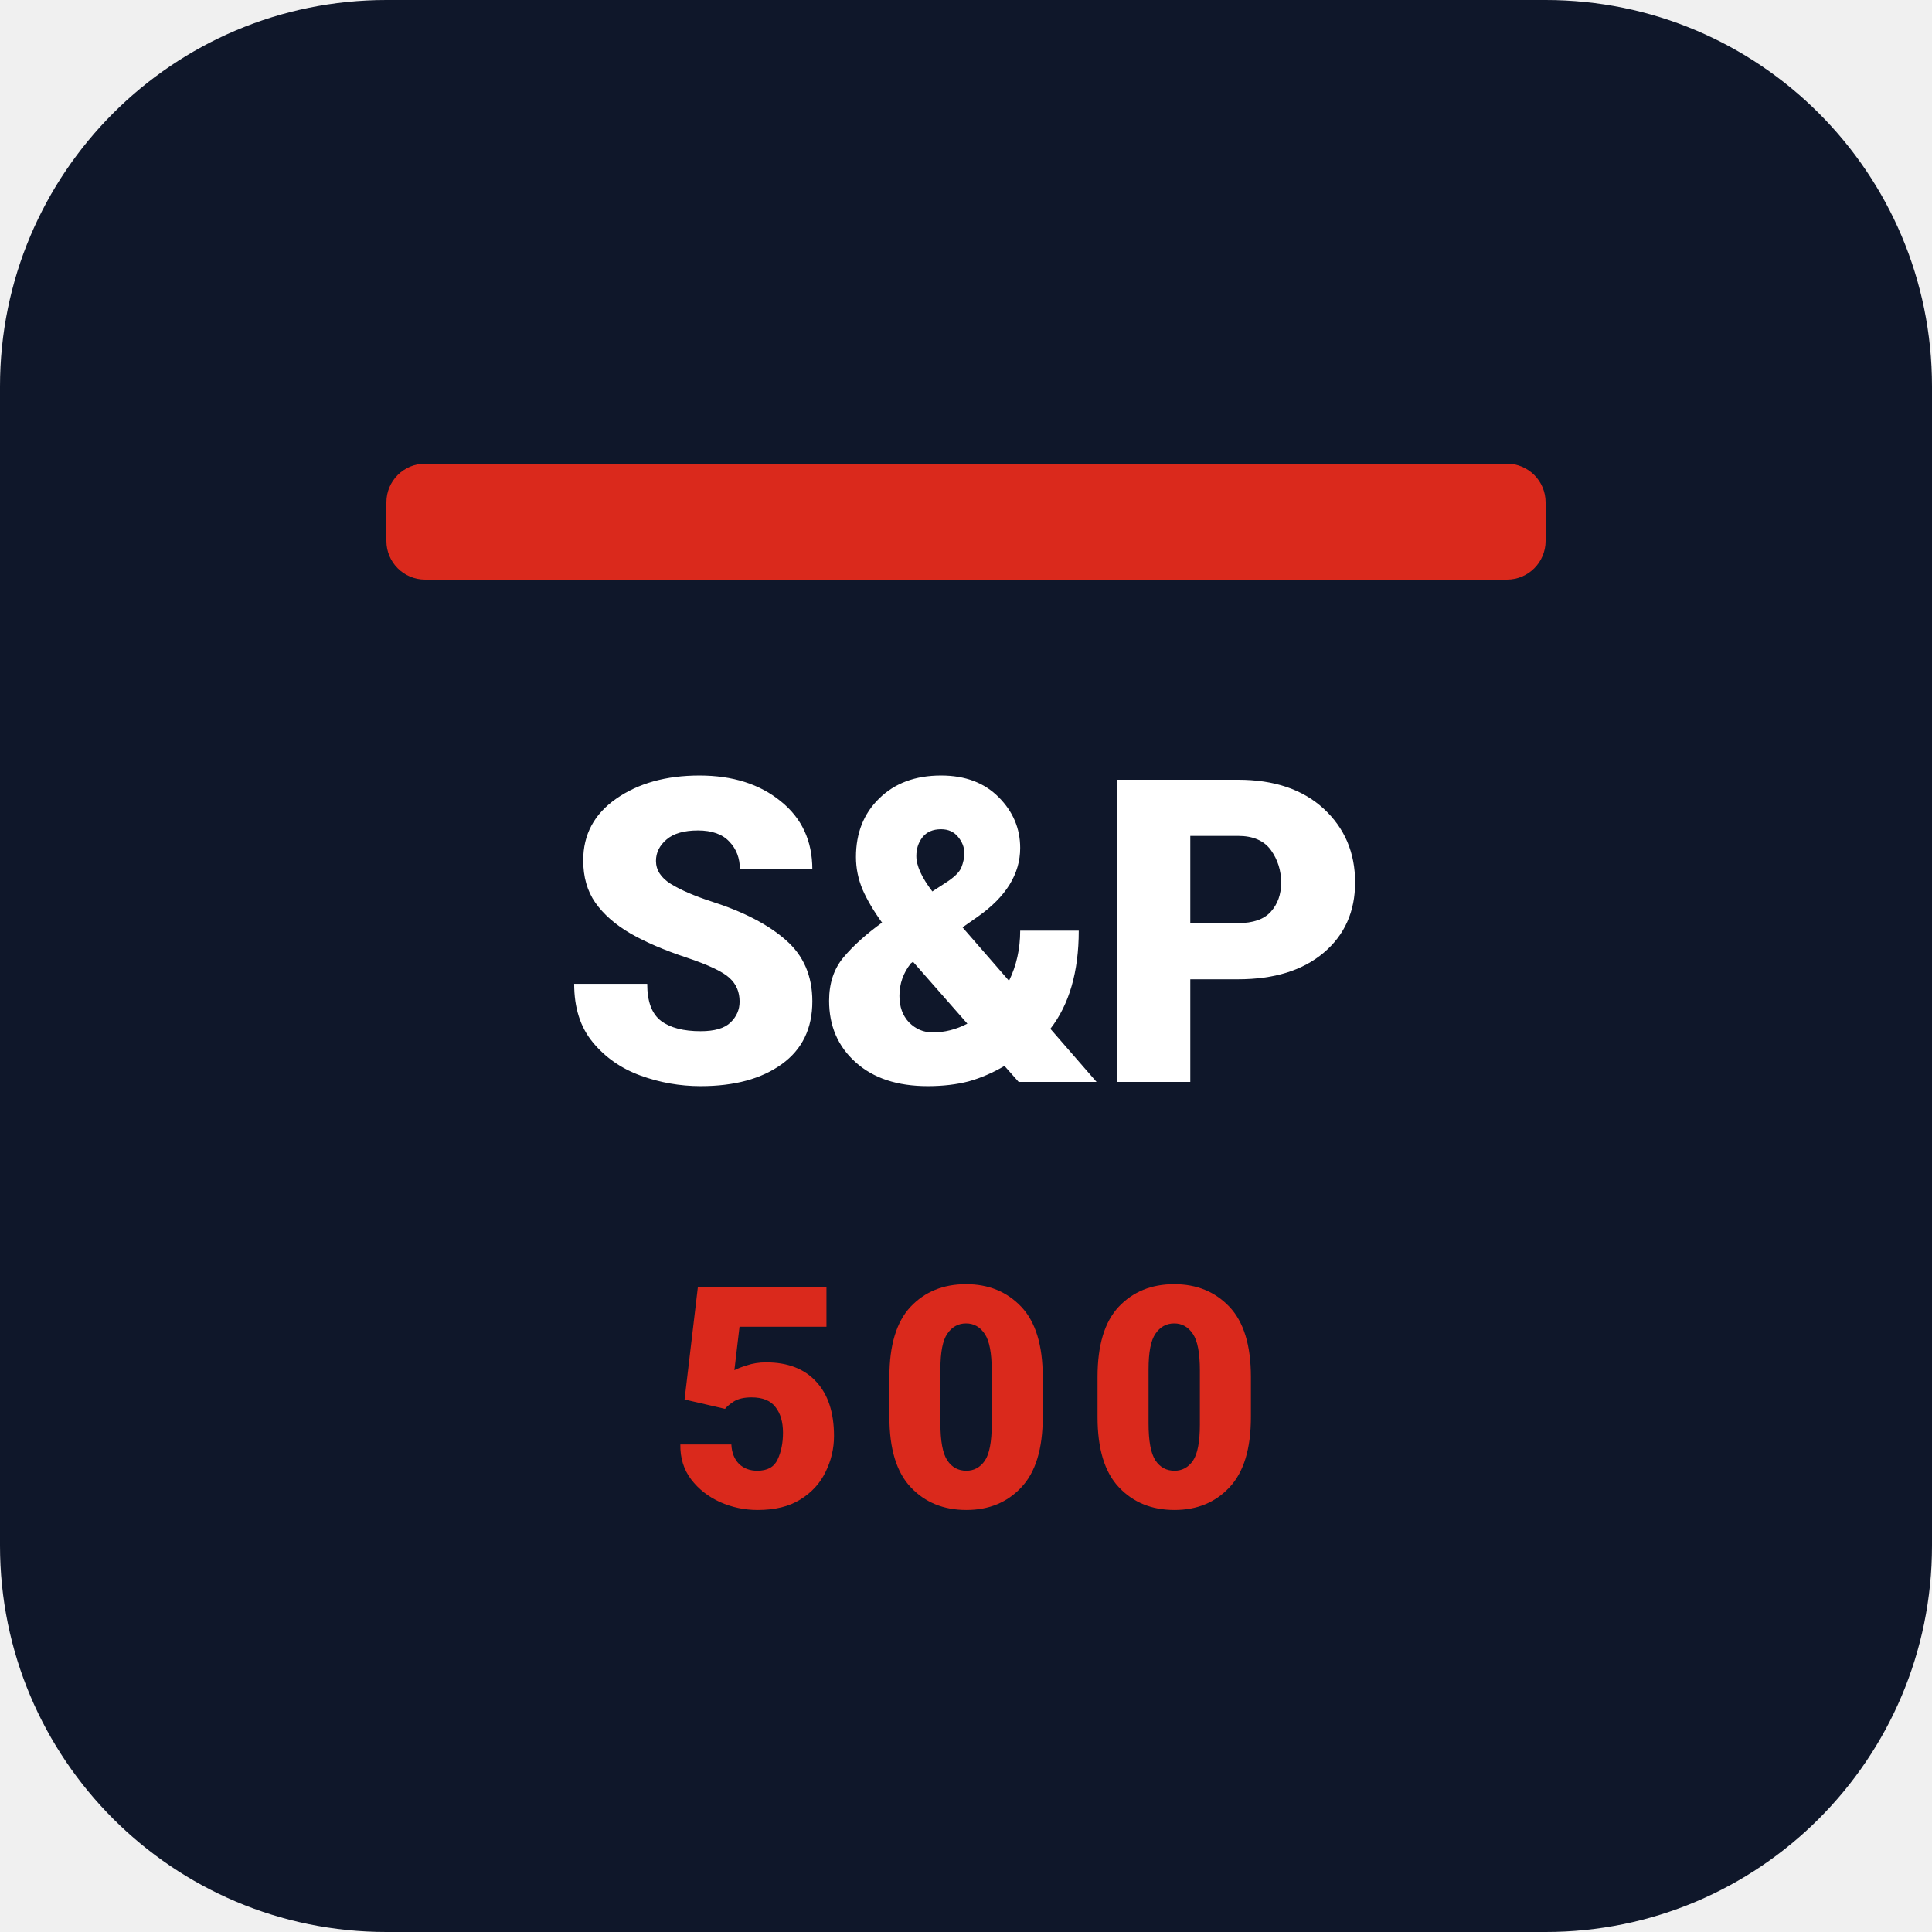
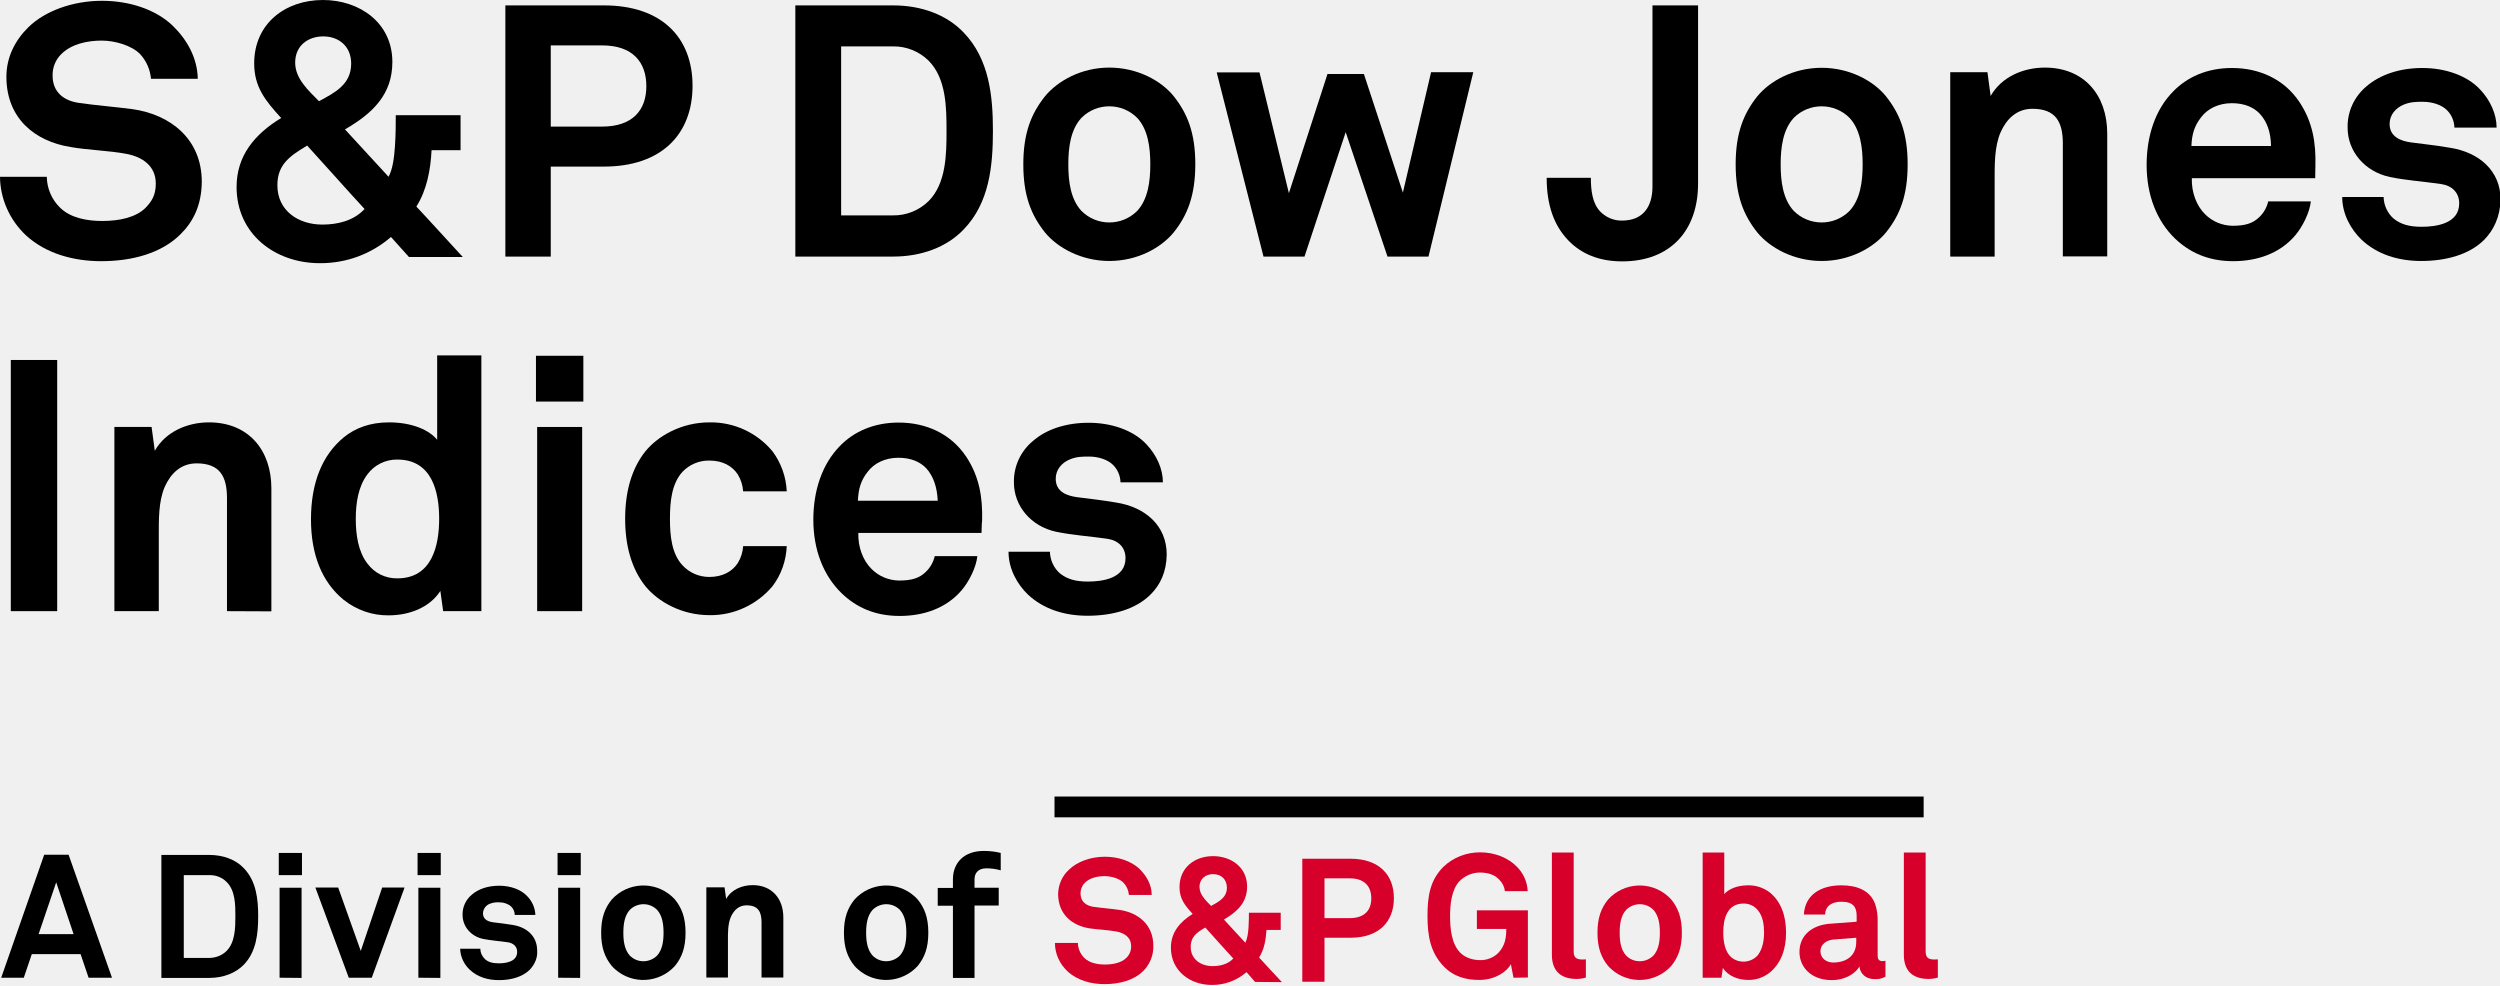
- <svg xmlns="http://www.w3.org/2000/svg" viewBox="0 0 100 100" fill="none">
-   <rect width="100" height="100" rx="20" fill="#0F172A" />
-   <rect x="20" y="24" width="60" height="6" rx="2" fill="#DA291C" />
-   <text x="50" y="56" text-anchor="middle" font-family="-apple-system, BlinkMacSystemFont, 'Segoe UI', Roboto, 'Inter', sans-serif" font-weight="900" font-size="22" fill="#FFFFFF" letter-spacing="-0.5">S&amp;P</text>
-   <text x="50" y="78" text-anchor="middle" font-family="-apple-system, BlinkMacSystemFont, 'Segoe UI', Roboto, 'Inter', sans-serif" font-weight="800" font-size="16" fill="#DA291C" letter-spacing="1.5">500</text>
+ <svg xmlns="http://www.w3.org/2000/svg" version="1.1" id="Layer_1" x="0px" y="0px" viewBox="0 0 1250.1 492.6" style="enable-background:new 0 0 1250.1 492.6;" xml:space="preserve">
+   <style type="text/css">
+ 	.st0{fill:#D6002A;}
+ </style>
+   <path d="M90.3,117.1c-9.6,9.6-24.3,13.5-39.7,13.5c-13.3,0-27.3-3.5-37.6-12.9C4.9,110.1,0.1,99.5,0,88.4h23.4  c0.1,5.8,2.4,11.3,6.6,15.4c5.3,5.3,13.8,6.7,21.1,6.7c8.7,0,17-1.8,21.8-6.7c2.8-3,5-6,5-12c0-9.2-7.2-13.5-14.9-14.9  c-8.5-1.6-19.5-1.9-27.8-3.4C17.7,70.7,3.2,59.4,3.2,38.4c0-9.9,4.4-18.3,11-24.8C22.5,5.5,36.3,0.4,51,0.4  c13.5,0,26.6,4.2,35.1,12.2c7.4,7.1,12.6,16.3,12.8,26.8H75.5c-0.4-4.6-2.3-9-5.5-12.4c-4.1-4.2-12.4-6.7-19.1-6.7  c-7.1,0-15.2,1.6-20.4,6.9c-2.8,2.8-4.3,6.7-4.2,10.6c0,8.1,5.3,12.4,12.8,13.6c8,1.2,19.1,2.1,27.3,3.2  c18.8,2.7,34.5,14.9,34.5,36.3C100.8,102.6,96.6,110.9,90.3,117.1z" />
+   <path d="M204.4,128.4l-8.9-9.9c-9.9,8.6-22.5,13.2-35.6,13.1c-22.3,0-41.6-14.5-41.6-38.1c0-15.6,9-26.4,22.3-34.5  c-8-8.7-13.5-15.6-13.5-27.3c0-19.8,15.4-31.7,34.4-31.7c18.2,0,34.7,11.3,34.7,31c0,16.3-9.9,25.7-23.7,33.7l21.8,23.7  c2.1-3.9,2.8-9.6,3.2-15.4c0.4-5.7,0.4-11.5,0.4-15.4h32.4v17.5h-14.5c-0.5,9.7-2.3,19.8-7.6,28.2c8,8.5,15.4,16.8,23.2,25.2H204.4z   M153.6,72.8c-8.3,5-14.9,9.2-14.9,19.8c0,12.9,10.6,19.7,22.5,19.7c7.4,0,15.6-1.8,21.1-7.8C172.5,93.9,163.3,83.4,153.6,72.8z   M161.6,18.2c-7.3,0-14,4.4-14,13.1c0,8.1,6.7,14,11.9,19.3c7.8-4.2,16.1-8.3,16.1-18.8C175.6,23.2,169.5,18.2,161.6,18.2  L161.6,18.2z" />
+   <path d="M302,83.3h-26.6v45h-22.7V2.7H302c28.9,0,44.3,16.1,44.3,40.2S330.9,83.3,302,83.3z M301.1,22.7h-25.7v40.6h25.7  c15.2,0,22.1-8.2,22.1-20.2S316.4,22.7,301.1,22.7L301.1,22.7z" />
+   <path d="M481.8,114.8c-8.3,8.7-20.9,13.5-35.2,13.5h-48.9V2.7h48.9c14.4,0,26.9,4.8,35.2,13.5c12.9,13.3,14.7,31.9,14.7,49.2  S494.8,101.5,481.8,114.8z M464.3,30.3c-4.7-4.6-11.1-7.2-17.7-7.1h-26v84.5h26c6.6,0.1,13-2.5,17.7-7.1c8.9-8.9,9-23.7,9-35.2  S473.2,39.2,464.3,30.3L464.3,30.3z" />
+   <path d="M586.9,116.2c-6.4,7.8-18.2,14.3-32.2,14.3s-25.9-6.6-32.2-14.3c-6.9-8.7-10.8-18.4-10.8-34s3.9-25.3,10.8-34  c6.4-7.8,18.2-14.4,32.2-14.4s25.9,6.5,32.2,14.3c6.9,8.7,10.8,18.4,10.8,34S593.8,107.6,586.9,116.2z M568.7,59  c-7.6-7.7-20.1-7.8-27.8-0.2c-0.1,0.1-0.1,0.1-0.2,0.2c-5.3,5.8-6.5,14.5-6.5,23.2s1.2,17.4,6.5,23.2c7.6,7.7,20.1,7.8,27.8,0.2  c0.1-0.1,0.1-0.1,0.2-0.2c5.3-5.8,6.5-14.5,6.5-23.2S574,64.8,568.7,59z" />
+   <path d="M714.3,128.3h-20.5l-20.9-62.2l-20.6,62.2h-20.5l-23.4-92.1h21.4l14.7,60.4L663.8,37H682l19.5,59.3l14.1-60.2h21.1  L714.3,128.3z" />
+   <path d="M811.2,130.7c-11.9,0-20.5-3.9-26.8-10.3c-7.4-7.6-11-17.9-11-31.5h22.1c0,6.2,0.7,12.6,4.6,16.8c2.9,3,6.9,4.7,11,4.6  c10.3,0,15.2-6.7,15.2-17V2.7h22.8v88.9C849.2,115.3,835.2,130.7,811.2,130.7z" />
+   <path d="M943.1,116.2c-6.4,7.8-18.2,14.3-32.2,14.3s-25.9-6.6-32.2-14.3c-6.9-8.7-10.8-18.4-10.8-34s3.9-25.3,10.8-34  c6.4-7.8,18.2-14.3,32.2-14.3s25.9,6.5,32.2,14.3c6.9,8.7,10.8,18.4,10.8,34S950,107.6,943.1,116.2z M924.9,59  c-7.6-7.7-20.1-7.8-27.8-0.2c-0.1,0.1-0.1,0.1-0.2,0.2c-5.3,5.8-6.5,14.5-6.5,23.2s1.2,17.4,6.5,23.2c7.6,7.7,20.1,7.8,27.8,0.2  c0.1-0.1,0.1-0.1,0.2-0.2c5.3-5.8,6.5-14.5,6.5-23.2S930.2,64.8,924.9,59z" />
+   <path d="M1031.5,128.3V71.8c0-10.8-3.5-17.4-15.2-17.4c-7.8,0-12.9,5-15.9,11.7c-3.2,7.3-3,16.8-3,24.6v37.6h-22.2V36.1h18.6  l1.6,11.9c5.5-9.7,16.5-14.2,27.1-14.2c19.7,0,31.2,13.8,31.2,33v61.4H1031.5z" />
+   <path d="M1157.7,89.1H1096c-0.2,7.1,2.3,13.8,6.7,18.1c3.6,3.6,8.5,5.6,13.6,5.7c6.4,0,10.3-1.2,13.5-4.4c2.2-2.1,3.7-4.8,4.4-7.8  h21.3c-0.5,5.5-4.2,12.8-7.8,17c-7.8,9.2-19.3,12.9-31,12.9c-12.6,0-21.8-4.4-29.1-11.3c-9.2-8.9-14.2-21.8-14.2-36.8  c0-14.7,4.4-27.8,13.3-36.8c6.9-7.1,16.8-11.7,29.4-11.7c13.6,0,26,5.5,33.7,17c6.7,10.1,8.3,20.5,8,32.1  C1157.8,82.9,1157.7,87.2,1157.7,89.1z M1130,56.9c-3-3.2-7.6-5.3-14-5.3c-6.7,0-12.2,2.8-15.4,7.1c-3.2,4.1-4.6,8.3-4.8,14.3h39.8  C1135.5,66.1,1133.6,60.8,1130,56.9L1130,56.9z" />
+   <path d="M1242.2,119.9c-7.4,7.4-19,10.6-31.5,10.6c-11.7,0-22.1-3.4-29.8-10.6c-5.3-5.1-9.7-12.8-9.7-21.4h20.7  c0.1,4.1,1.9,8.1,5,10.8c3.5,2.8,7.6,4.1,14,4.1c7.4,0,18.8-1.6,18.8-11.7c0-5.3-3.5-8.9-9.2-9.7c-8.2-1.2-17.4-1.8-25.5-3.5  c-12.6-2.7-21.1-12.9-21.1-24.6c-0.2-8,3.3-15.6,9.4-20.7c6.7-5.8,16.5-9.2,28-9.2c11,0,22.1,3.5,28.9,10.8c5,5.3,8.2,12.2,8.2,19  h-21.1c-0.1-3.3-1.4-6.4-3.7-8.7c-2.7-2.7-7.4-4.2-12-4.2c-3.2,0-6.2,0-9.6,1.4c-3.9,1.6-7.1,5-7.1,9.7c0,6.5,5.7,8.5,10.6,9.2  c8.3,1.1,10.6,1.2,19.7,2.7c14.5,2.3,25.2,11.5,25.2,26C1250.1,108.6,1246.9,115.1,1242.2,119.9z" />
+   <path d="M5.4,305.6V180h23.2v125.6H5.4z" />
+   <path d="M113.5,305.6v-56.5c0-10.8-3.5-17.4-15.2-17.4c-7.8,0-12.9,5-15.9,11.7c-3.2,7.3-3,16.8-3,24.6v37.6H57.2v-92.1h18.6  l1.6,11.9c5.5-9.7,16.5-14.2,27.1-14.2c19.7,0,31.2,13.8,31.2,33v61.5L113.5,305.6z" />
+   <path d="M221.6,305.6l-1.4-10.1c-5.5,8.5-15.8,12.2-25.9,12.2c-8.2,0.1-16.1-2.7-22.5-7.8c-11-9-16.3-22.9-16.3-40.2  c0-18.1,5.5-32.1,16.5-41.1c5.7-4.6,13.1-7.4,22.5-7.4c11.7,0,20.2,3.9,24.1,8.7v-42.2h22.1v127.9H221.6z M198.7,229.8  c-5.8-0.1-11.4,2.6-14.9,7.3c-4.6,6-5.9,14.3-5.9,22.3s1.2,16.5,5.9,22.5c3.5,4.7,9,7.4,14.9,7.3c17.4,0,20.9-16.5,20.9-29.8  S216.1,229.8,198.7,229.8L198.7,229.8z" />
+   <path d="M268,200.8v-22.9h23.7v22.9H268z M268.6,305.6v-92.1h22.5v92.1L268.6,305.6z" />
+   <path d="M386.3,293.1c-7.8,9.3-19.4,14.7-31.5,14.5c-14,0-25.7-6.7-32.1-14.5c-6.9-8.7-10.1-20.2-10.1-33.7s3.2-25,10.1-33.7  c6.4-7.8,18.1-14.5,32.1-14.5c12.2-0.2,23.8,5.2,31.5,14.5c4.3,5.8,6.8,12.8,7.1,20h-21.8c-0.2-3-1.1-5.9-2.7-8.5  c-2.7-4.1-7.4-6.9-14.2-6.9c-5.1-0.1-10,2-13.5,5.7c-5.3,5.9-6.2,14.7-6.2,23.4s0.9,17.4,6.2,23.2c3.5,3.8,8.3,5.9,13.5,5.9  c6.7,0,11.5-2.8,14.2-6.9c1.6-2.6,2.5-5.5,2.7-8.5h21.8C393.1,280.3,390.7,287.3,386.3,293.1z" />
+   <path d="M490.8,266.5h-61.6c-0.2,7.1,2.3,13.8,6.7,18.1c3.6,3.6,8.5,5.6,13.6,5.7c6.4,0,10.3-1.2,13.5-4.4c2.2-2.1,3.7-4.8,4.4-7.8  h21.3c-0.5,5.5-4.2,12.8-7.8,17c-7.8,9.2-19.3,12.9-31,12.9c-12.6,0-21.8-4.4-29-11.3c-9.2-8.9-14.2-21.8-14.2-36.8  c0-14.7,4.4-27.8,13.3-36.9c6.9-7.1,16.8-11.7,29.4-11.7c13.6,0,26,5.5,33.7,17c6.7,10.1,8.3,20.6,8,32.1  C491,260.3,490.8,264.6,490.8,266.5z M463.2,234.2c-3-3.2-7.6-5.3-14-5.3c-6.7,0-12.2,2.8-15.4,7.1c-3.2,4.1-4.6,8.3-4.8,14.4h39.9  C468.6,243.5,466.7,238.1,463.2,234.2L463.2,234.2z" />
+   <path d="M575.3,297.3c-7.4,7.4-19,10.6-31.5,10.6c-11.7,0-22.1-3.4-29.8-10.6c-5.3-5.1-9.7-12.8-9.7-21.4H525  c0.1,4.1,1.9,8.1,5,10.8c3.5,2.8,7.6,4.1,14,4.1c7.4,0,18.8-1.6,18.8-11.7c0-5.3-3.5-8.9-9.2-9.7c-8.2-1.2-17.4-1.8-25.5-3.5  c-12.6-2.7-21.1-12.9-21.1-24.6c-0.2-8,3.3-15.6,9.4-20.7c6.7-5.9,16.5-9.2,28-9.2c11,0,22.1,3.5,28.9,10.8c5,5.3,8.2,12.2,8.2,19  h-21.2c-0.1-3.3-1.4-6.4-3.7-8.7c-2.7-2.7-7.4-4.2-12-4.2c-3.2,0-6.2,0-9.6,1.4c-3.9,1.6-7.1,5-7.1,9.7c0,6.6,5.7,8.5,10.6,9.2  c8.3,1.1,10.6,1.2,19.7,2.7c14.5,2.3,25.2,11.5,25.2,26C583.3,286,580.1,292.6,575.3,297.3z" />
+   <path d="M44.3,488.9l-4-11.8H15.9l-4,11.8H0.6l21.5-61.5h12.2L56,488.9H44.3z M28.1,441.2l-8.8,25.9h17.5L28.1,441.2z" />
+   <path d="M121.9,482.4c-4.1,4.2-10.3,6.6-17.3,6.6H80.7v-61.5h23.9c7,0,13.2,2.3,17.3,6.6c6.3,6.5,7.2,15.6,7.2,24.1  S128.2,475.9,121.9,482.4z M113.3,441c-2.3-2.3-5.4-3.5-8.7-3.4H91.9v41.4h12.7c3.2,0,6.4-1.2,8.7-3.5c4.3-4.3,4.4-11.6,4.4-17.3  S117.7,445.3,113.3,441z" />
+   <path d="M139.4,437.6v-11.1H151v11.1H139.4z M139.8,488.9v-45h11v45.1L139.8,488.9z" />
+   <path d="M185.9,488.9h-11.5l-16.7-45.1h11.4l11.3,31.7l10.7-31.7h11.2L185.9,488.9z" />
+   <path d="M208.8,437.6v-11.1h11.6v11.1H208.8z M209.2,488.9v-45h11v45.1L209.2,488.9z" />
+   <path d="M264.9,484.9c-3.6,3.6-9.3,5.2-15.4,5.2c-5.7,0-10.8-1.6-14.6-5.2c-2.9-2.7-4.7-6.5-4.8-10.5h10.1c0,2,0.9,3.9,2.4,5.3  c1.7,1.4,3.7,2,6.8,2c3.6,0,9.2-0.8,9.2-5.7c0-2.6-1.7-4.3-4.5-4.8c-4-0.6-8.5-0.9-12.5-1.7c-6.2-1.3-10.3-6.3-10.3-12  c-0.1-3.9,1.6-7.6,4.6-10.1c3.3-2.9,8.1-4.5,13.7-4.5c5.4,0,10.8,1.7,14.1,5.3c2.4,2.5,3.9,5.8,4,9.3h-10.3c0-1.6-0.7-3.1-1.8-4.2  c-1.6-1.4-3.7-2.1-5.9-2.1c-1.6-0.1-3.2,0.1-4.7,0.7c-2,0.7-3.4,2.6-3.5,4.8c0,3.2,2.8,4.2,5.2,4.5c4.1,0.5,5.2,0.6,9.6,1.3  c7.1,1.1,12.3,5.6,12.3,12.8C268.9,478.7,267.5,482.2,264.9,484.9z" />
+   <path d="M278.8,437.6v-11.1h11.6v11.1H278.8z M279.1,488.9v-45h11v45.1L279.1,488.9z" />
+   <path d="M337.5,483c-7.9,8.7-21.3,9.4-30,1.6c-0.5-0.5-1.1-1-1.6-1.6c-3.4-4.2-5.3-9-5.3-16.6s1.9-12.4,5.3-16.6  c7.9-8.7,21.3-9.4,30-1.6c0.5,0.5,1.1,1,1.6,1.6c3.4,4.2,5.3,9,5.3,16.6S340.9,478.8,337.5,483z M328.6,455  c-3.7-3.8-9.8-3.8-13.6-0.1c0,0-0.1,0.1-0.1,0.1c-2.6,2.9-3.2,7.1-3.2,11.4s0.6,8.5,3.2,11.4c3.7,3.8,9.8,3.8,13.6,0.1  c0,0,0.1-0.1,0.1-0.1c2.6-2.9,3.2-7.1,3.2-11.4S331.2,457.9,328.6,455L328.6,455z" />
+   <path d="M380.8,488.9v-27.7c0-5.3-1.7-8.5-7.5-8.5c-3.8,0-6.3,2.4-7.8,5.7c-1.6,3.6-1.5,8.2-1.5,12v18.4h-10.8v-45.1h9.1l0.8,5.8  c2.7-4.8,8.1-6.9,13.3-6.9c9.6,0,15.3,6.8,15.3,16.1v30.1H380.8z" />
+   <path d="M458.9,483c-7.9,8.7-21.3,9.4-30,1.6c-0.5-0.5-1.1-1-1.6-1.6c-3.4-4.2-5.3-9-5.3-16.6s1.9-12.4,5.3-16.6  c7.9-8.7,21.3-9.4,30-1.6c0.5,0.5,1.1,1,1.6,1.6c3.4,4.2,5.3,9,5.3,16.6S462.3,478.8,458.9,483z M450,455c-3.7-3.8-9.8-3.8-13.6-0.1  c0,0-0.1,0.1-0.1,0.1c-2.6,2.9-3.2,7.1-3.2,11.4s0.6,8.5,3.2,11.4c3.7,3.8,9.8,3.8,13.6,0.1c0,0,0.1-0.1,0.1-0.1  c2.6-2.9,3.2-7.1,3.2-11.4S452.6,457.9,450,455L450,455z" />
+   <path d="M493.2,434.2c-3.9,0-5.9,2.2-5.9,5.5v4.2h12.1v8.9h-12.1v36.2h-10.8v-36.1h-7.6v-8.9h7.6v-4.3c0-8.3,5.6-14.2,15.4-14.2  c2.9,0,5.7,0.3,8.5,1v8.7C498,434.5,495.6,434.2,493.2,434.2z" />
+   <path class="st0" d="M571.7,485.5c-4.7,4.7-11.9,6.6-19.4,6.6c-6.5,0-13.3-1.7-18.4-6.3c-4-3.7-6.4-8.9-6.4-14.3h11.5  c0,2.8,1.2,5.5,3.2,7.5c2.6,2.6,6.8,3.3,10.3,3.3c4.2,0,8.3-0.9,10.7-3.3c1.6-1.5,2.5-3.7,2.4-5.9c0-4.5-3.5-6.6-7.3-7.3  c-4.2-0.8-9.5-1-13.6-1.6c-8.5-1.4-15.6-6.9-15.6-17.2c0.1-4.6,2-9,5.4-12.1c4.1-4,10.8-6.5,18-6.5c6.6,0,13,2.1,17.2,6  c3.6,3.5,6.2,8,6.2,13.1h-11.4c-0.2-2.3-1.1-4.4-2.7-6.1c-2-2.1-6.1-3.3-9.4-3.3c-3.5,0-7.5,0.8-10,3.4c-1.4,1.4-2.1,3.3-2.1,5.2  c0,4,2.6,6.1,6.2,6.7c3.9,0.6,9.4,1,13.3,1.6c9.2,1.3,16.9,7.3,16.9,17.8C576.9,477.4,575.1,482.1,571.7,485.5z" />
+   <path class="st0" d="M627.6,491l-4.3-4.9c-4.8,4.2-11,6.5-17.4,6.4c-10.9,0-20.4-7.1-20.4-18.6c0-7.6,4.4-12.9,10.9-16.9  c-3.9-4.2-6.6-7.6-6.6-13.4c0-9.7,7.5-15.5,16.8-15.5c8.9,0,17,5.5,17,15.2c0,8-4.9,12.6-11.6,16.5l10.7,11.6c1-1.9,1.4-4.7,1.6-7.5  s0.2-5.6,0.2-7.5h15.9v8.6h-7.1c-0.3,4.8-1.1,9.7-3.7,13.8c3.9,4.2,7.5,8.2,11.4,12.3L627.6,491z M602.7,463.8  c-4.1,2.4-7.3,4.5-7.3,9.7c0,6.3,5.2,9.6,11,9.6c3.6,0,7.6-0.9,10.3-3.8C611.9,474.1,607.4,469,602.7,463.8z M606.6,437.1  c-3.6,0-6.8,2.2-6.8,6.4c0,4,3.3,6.9,5.8,9.5c3.8-2.1,7.9-4.1,7.9-9.2C613.4,439.5,610.5,437.1,606.6,437.1L606.6,437.1z" />
+   <path class="st0" d="M675.3,468.9h-13v22h-11.1v-61.5h24.1c14.1,0,21.7,7.9,21.7,19.7S689.5,468.9,675.3,468.9z M674.9,439.2h-12.6  v19.9h12.6c7.5,0,10.8-4,10.8-9.9S682.4,439.2,674.9,439.2L674.9,439.2z" />
+   <path class="st0" d="M756.8,488.9l-1.3-6.8c-1.8,3.6-7.7,7.8-15.4,7.9c-7.1,0.1-13.4-1.7-18.3-6.9c-6.4-6.7-8-14.9-8-25  s1.3-18,8-24.7c4.9-4.7,11.5-7.2,18.3-7.2c7.5,0,14,2.8,18.2,7c3.4,3.3,5.4,7.7,5.6,12.4h-11.4c-0.2-2.1-1.2-4.1-2.7-5.6  c-2.2-2.5-5.5-3.7-9.8-3.7c-3.8,0-7.4,1.6-10.1,4.2c-4.2,4.4-4.8,12-4.8,17.7s0.6,13.5,4.9,18c2.4,2.6,6.4,3.9,10,3.9  c3.4,0.1,6.8-1.2,9.2-3.6c3.3-3.5,4-7.3,4-12h-14.7v-9.3H764v33.6L756.8,488.9z" />
+   <path class="st0" d="M788.3,489.5c-7.4,0-12.3-3.6-12.3-12.1v-51.1h10.9v49.2c0,2.6,0.6,4.3,4.3,4.3c1,0,1.2-0.1,1.8-0.1v9.1  C791.5,489.3,789.9,489.5,788.3,489.5z" />
+   <path class="st0" d="M835.7,483c-7.9,8.7-21.3,9.4-30,1.6c-0.5-0.5-1.1-1-1.6-1.6c-3.4-4.2-5.3-9-5.3-16.6s1.9-12.4,5.3-16.6  c7.9-8.7,21.3-9.4,30-1.6c0.5,0.5,1.1,1,1.6,1.6c3.4,4.2,5.3,9,5.3,16.6S839.1,478.8,835.7,483z M826.8,455  c-3.7-3.8-9.8-3.8-13.6-0.1c0,0-0.1,0.1-0.1,0.1c-2.6,2.9-3.2,7.1-3.2,11.4s0.6,8.5,3.2,11.4c3.7,3.8,9.8,3.8,13.6,0.1  c0,0,0.1-0.1,0.1-0.1c2.6-2.9,3.2-7.1,3.2-11.4S829.4,457.9,826.8,455L826.8,455z" />
+   <path class="st0" d="M885.1,486.2c-3.1,2.5-7,3.9-10.9,3.8c-4.9,0-10-1.8-12.7-6l-0.7,4.9h-9.4v-62.6h10.8v20.8  c2.1-2.5,6.4-4.4,11.8-4.4c4-0.1,7.9,1.2,11,3.6c5.4,4.4,8.1,11.3,8.1,20.1C893.1,475,890.4,481.7,885.1,486.2z M879.2,455.4  c-1.7-2.3-4.4-3.6-7.3-3.6c-8.5,0-10.2,8-10.2,14.5c0,4.4,0.8,9.5,3.9,12.3c4,3.4,10.1,2.9,13.5-1.1c0,0,0.1-0.1,0.1-0.2  c2.2-3,2.9-7.1,2.9-11S881.5,458.3,879.2,455.4L879.2,455.4z" />
+   <path class="st0" d="M937.4,489.6c-4.7,0-7.3-3-7.6-6.3c-2.1,3.6-7.3,6.8-13.7,6.8c-10.8,0-16.3-6.8-16.3-14.1  c0-8.6,6.7-13.5,15.3-14.1l13.3-1V458c0-4.2-1.5-7.1-7.6-7.1c-5,0-8,2.2-8.2,6.4H902c0.6-10.1,8.7-14.6,18.7-14.6  c7.7,0,14.3,2.4,16.9,9.2c1,2.9,1.4,6,1.3,9.1v16.7c0,2.1,0.7,2.9,2.5,2.9c0.5,0,0.9-0.1,1.4-0.2v8  C941.1,489.3,939.3,489.7,937.4,489.6z M928.3,468.9l-11.5,0.9c-3.3,0.3-6.5,2.2-6.5,5.9c0,3.5,3,5.6,6.4,5.6  c6.8,0,11.5-3.6,11.5-10.3V468.9z" />
+   <path class="st0" d="M964.3,489.5c-7.4,0-12.3-3.6-12.3-12.1v-51.1h10.9v49.2c0,2.6,0.6,4.3,4.3,4.3c1,0,1.2-0.1,1.8-0.1v9.1  C967.5,489.3,965.9,489.5,964.3,489.5z" />
+   <rect x="527.3" y="398.3" width="434.6" height="10.4" />
</svg>
